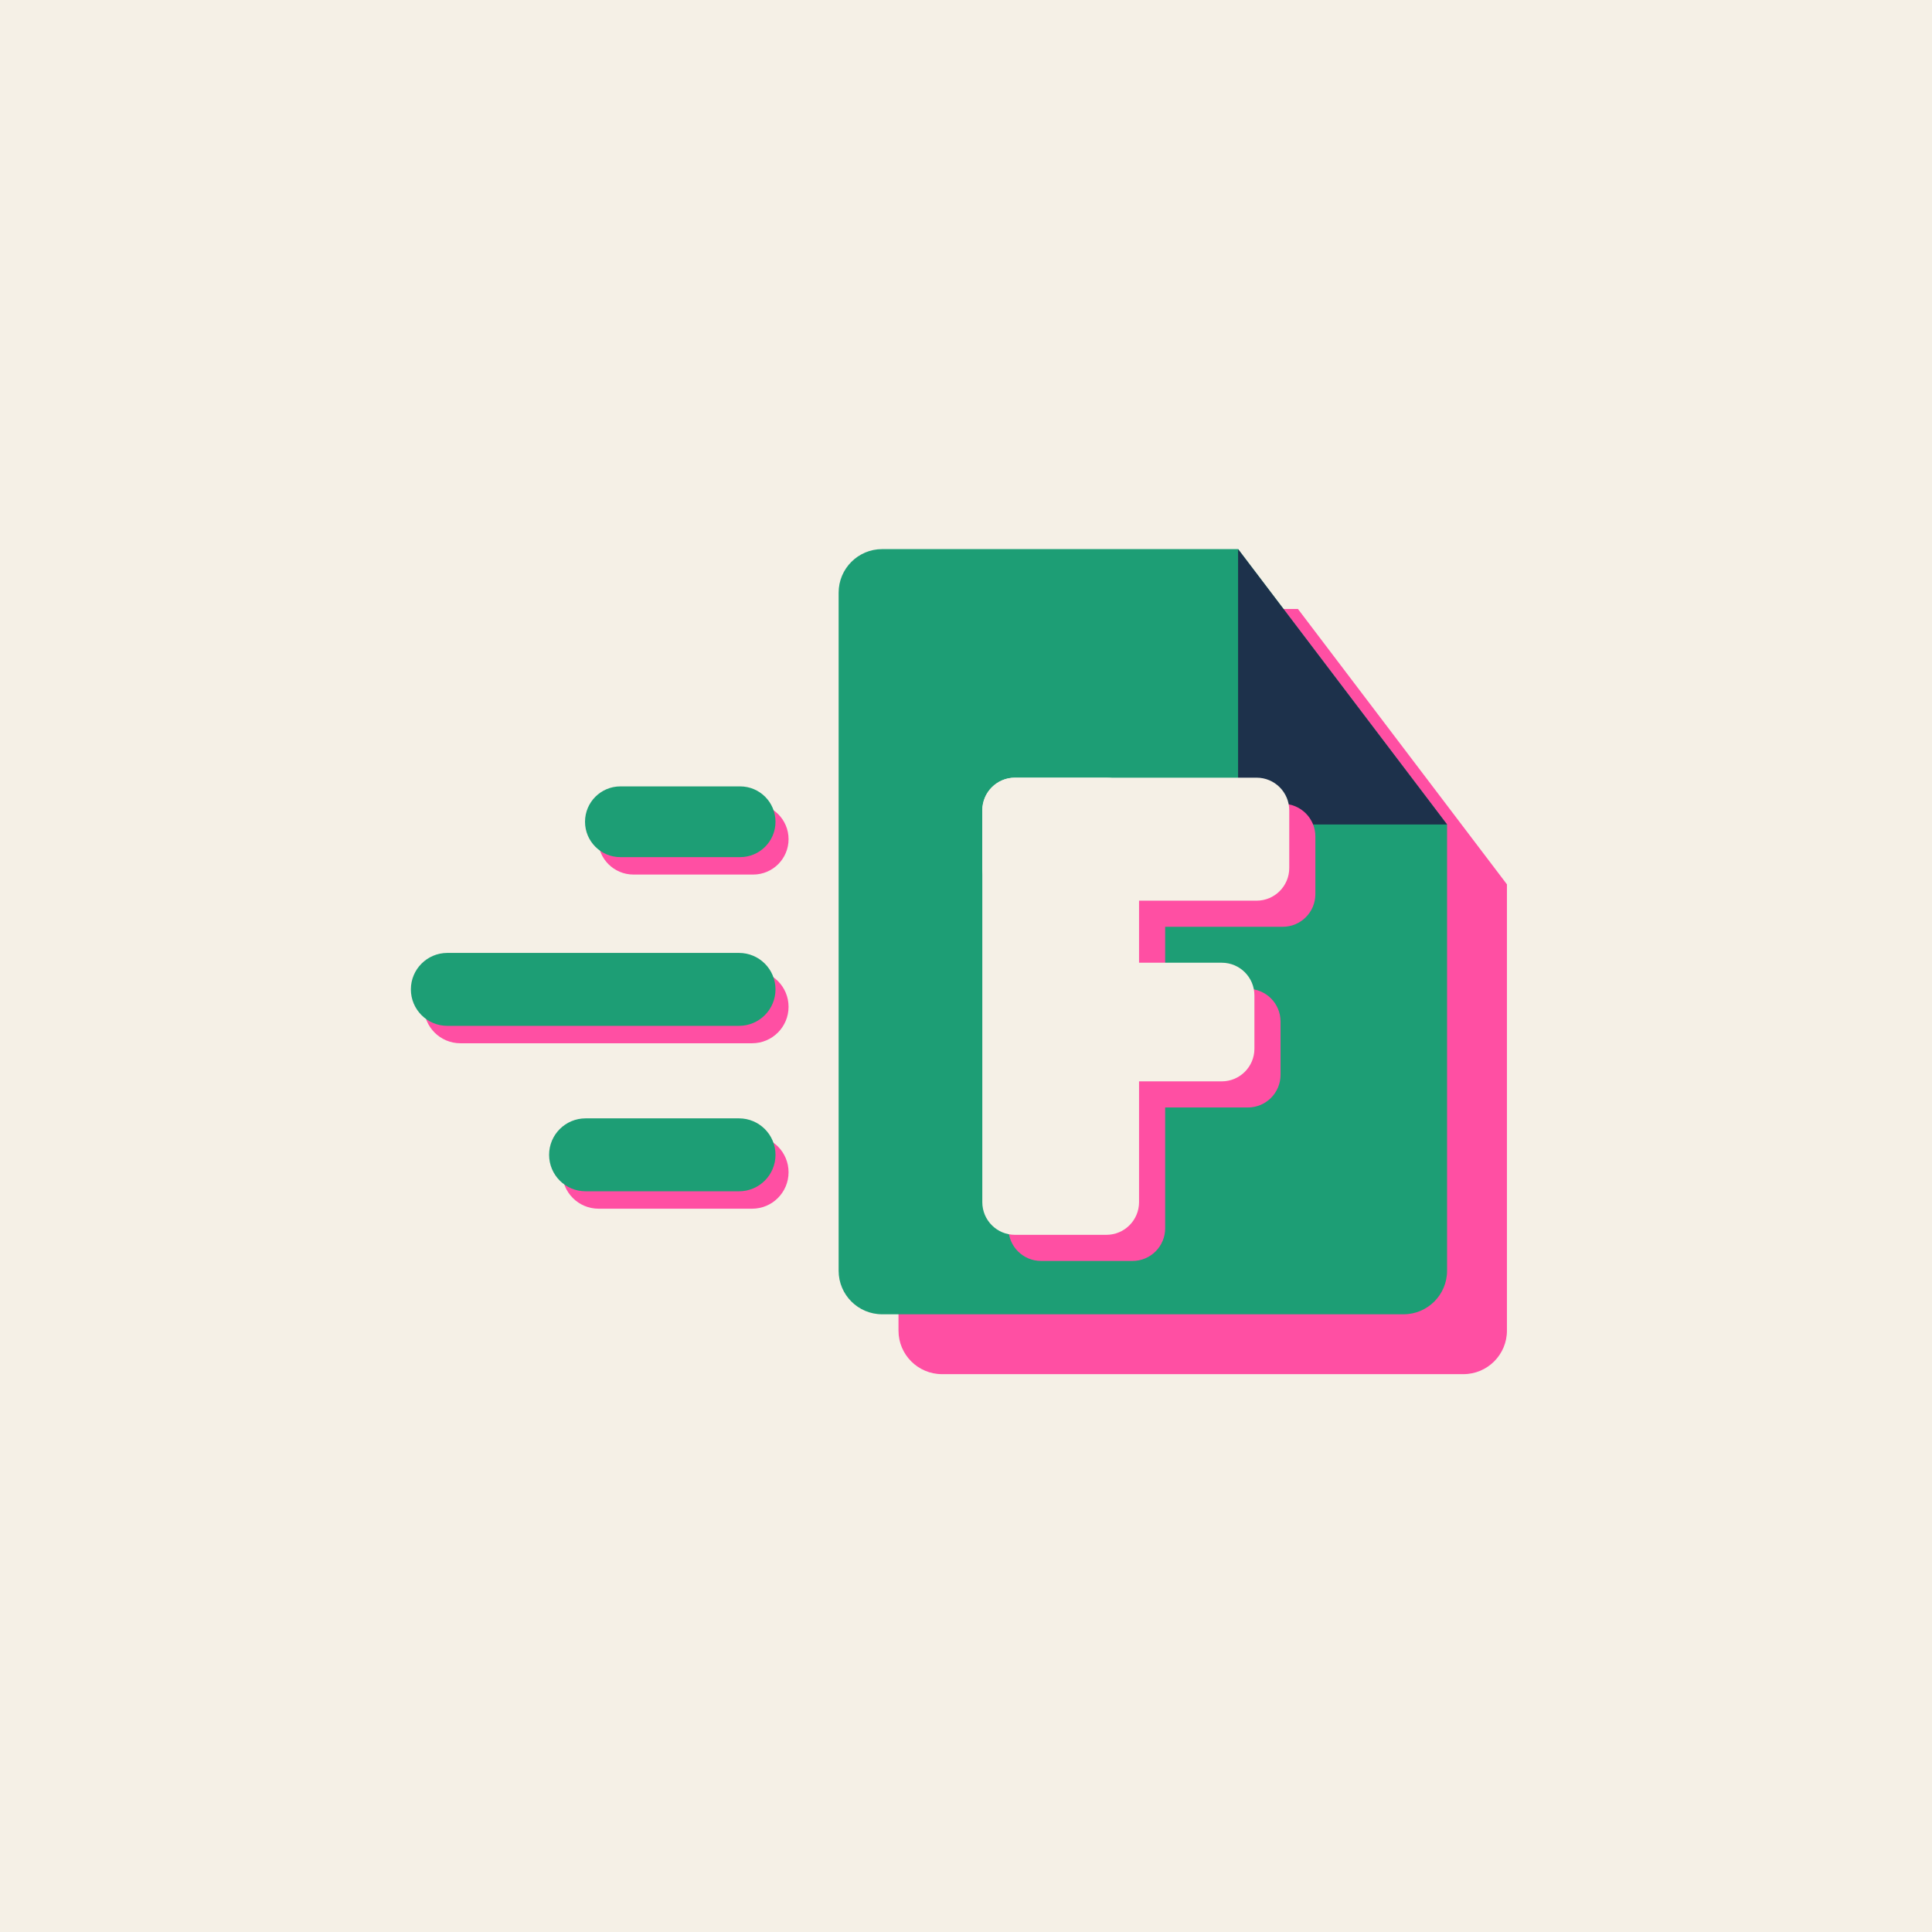
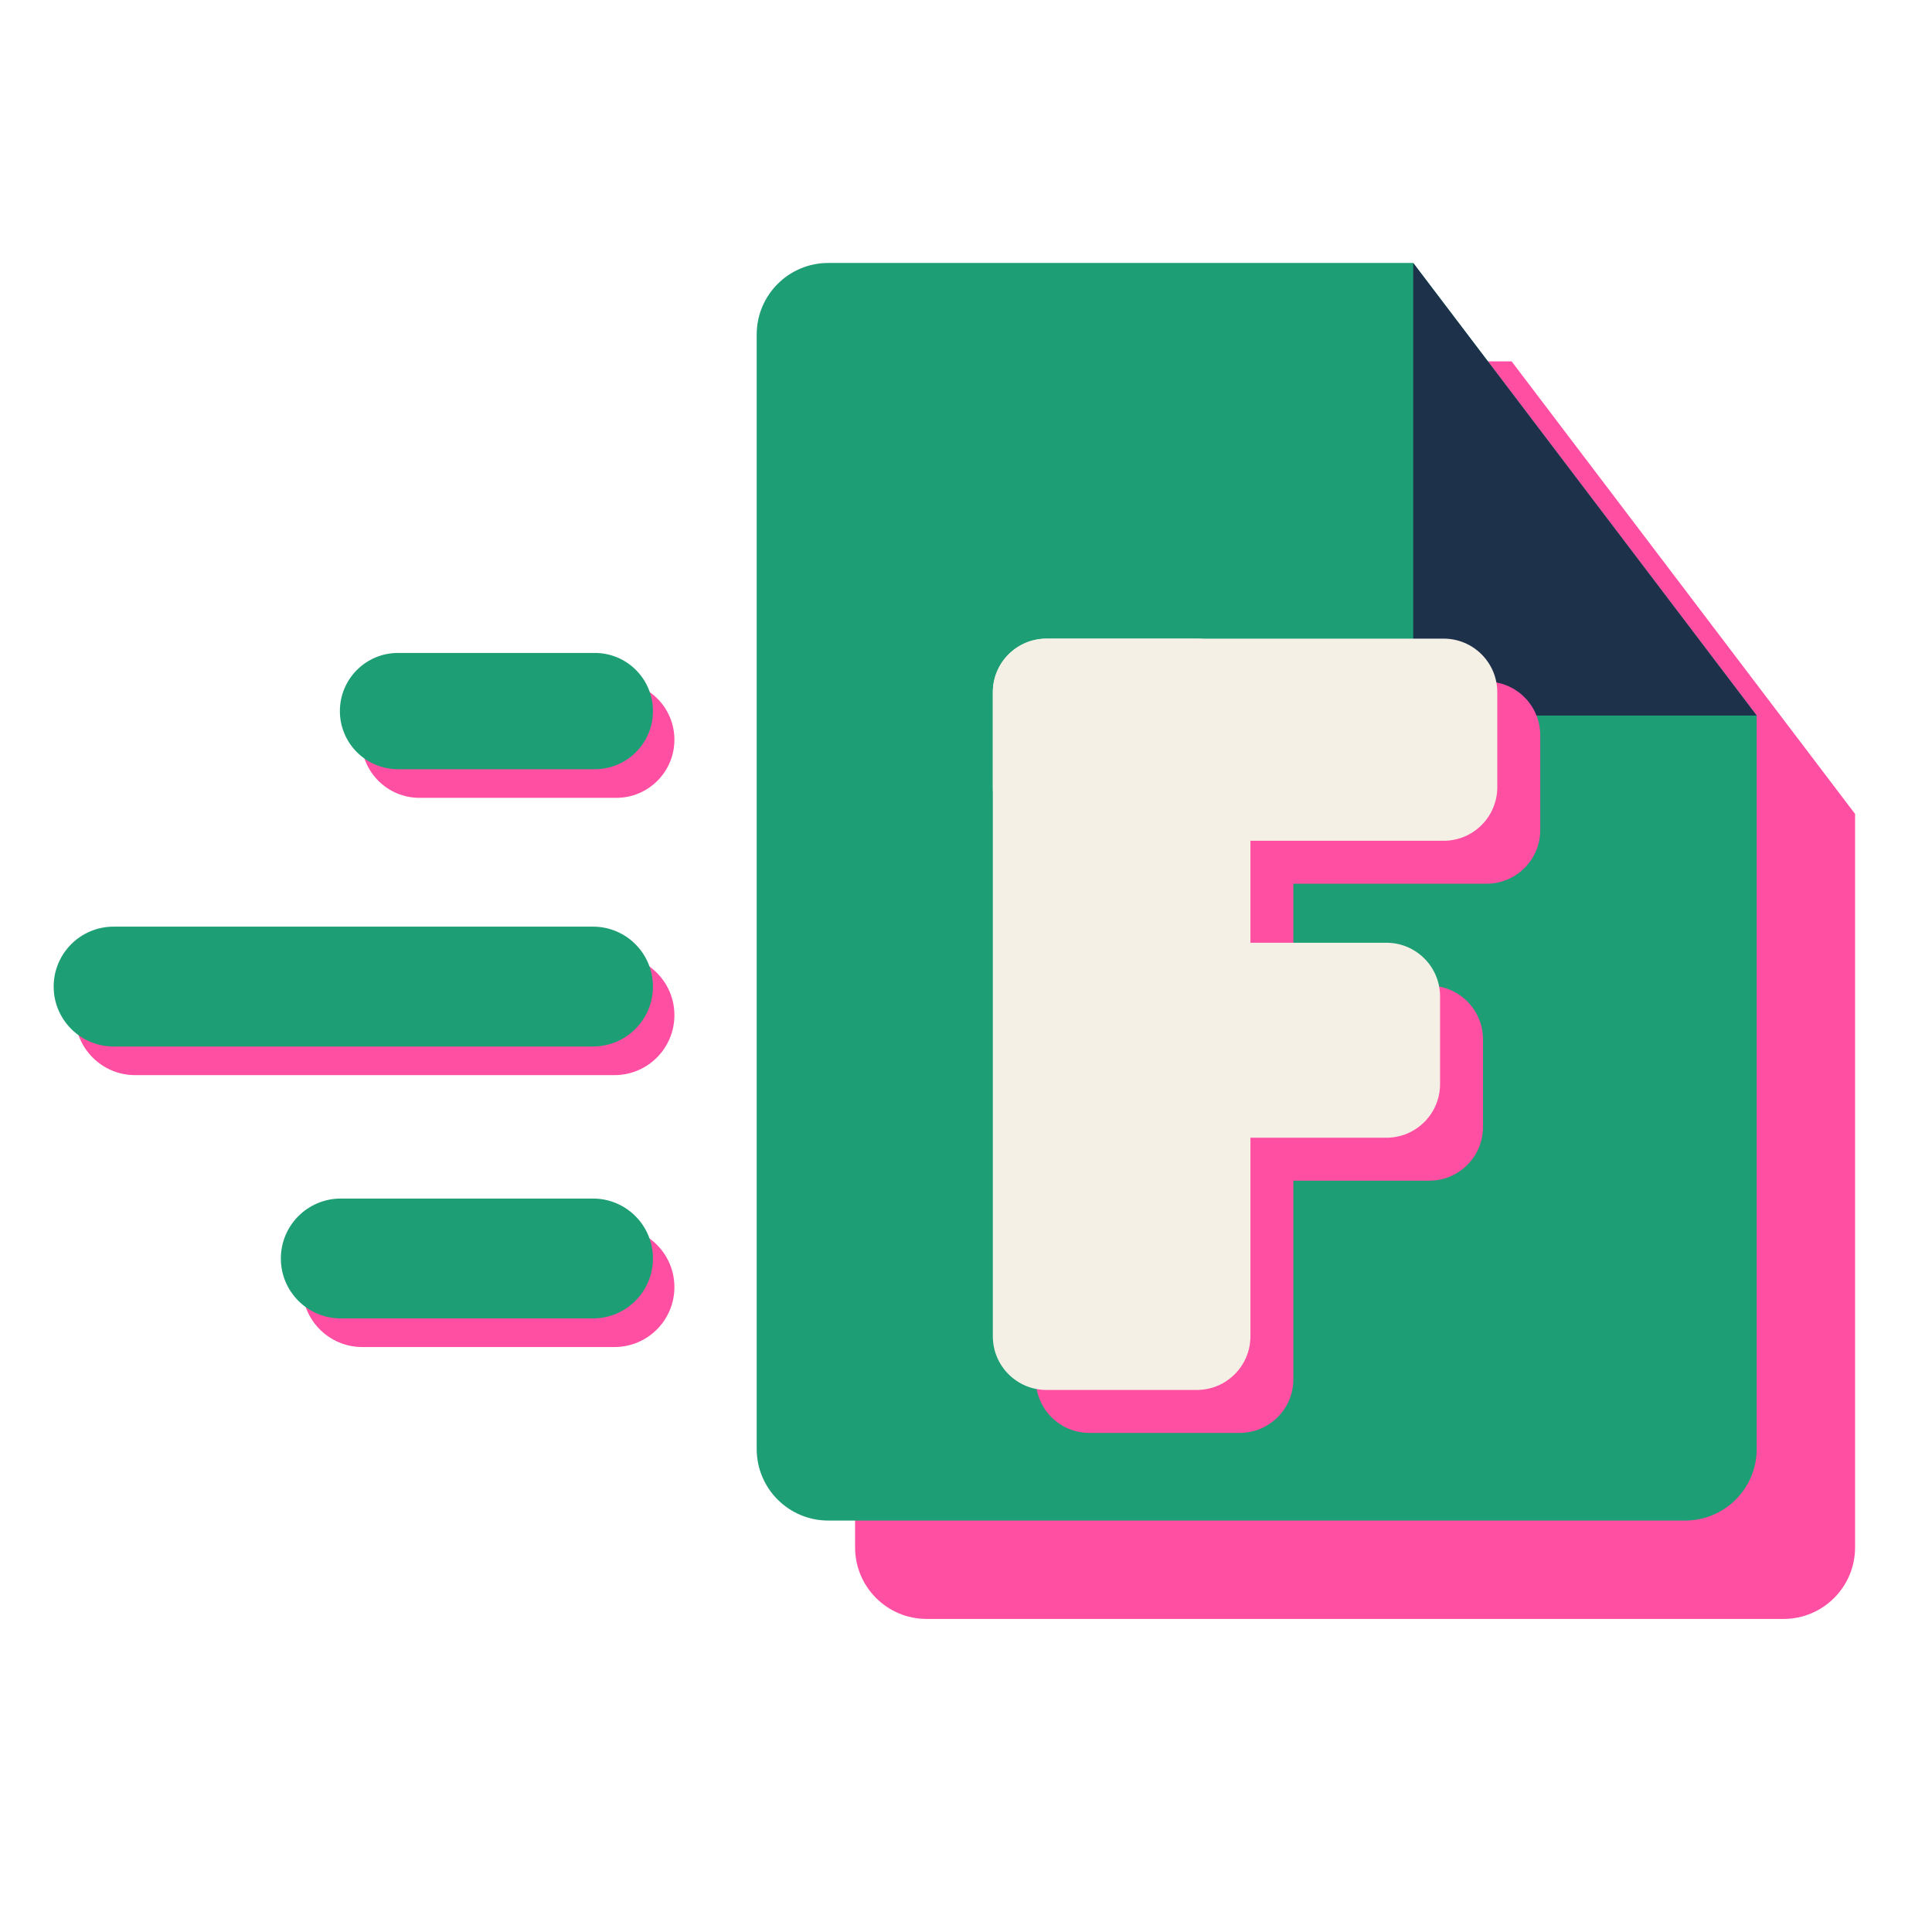
- <svg xmlns="http://www.w3.org/2000/svg" viewBox="0 0 1024 1024" width="1024" height="1024">
-   <rect width="1024" height="1024" fill="#F5F0E6" />
-   <g transform="translate(212 287) scale(5.769)">
+ <svg xmlns="http://www.w3.org/2000/svg" viewBox="-2 -12 108 104" width="1024" height="1024">
+   <g transform="">
    <g fill="#FF4FA3">
      <g transform="translate(1.2 1.6)">
        <rect x="17" y="22.5" width="17.5" height="6.5" rx="3.25" />
        <rect x="1" y="37.8" width="33.5" height="6.7" rx="3.35" />
        <rect x="13.7" y="53" width="20.8" height="6.7" rx="3.35" />
      </g>
      <path transform="translate(5.5 5.5)" d="M44.3 .7H77L96.2 26V67a4 4 0 0 1-4 4H44.3a4 4 0 0 1-4-4V4.7a4 4 0 0 1 4-4z" />
    </g>
    <g fill="#1D9E75">
      <rect x="17" y="22.5" width="17.5" height="6.5" rx="3.25" />
      <rect x="1" y="37.8" width="33.5" height="6.7" rx="3.35" />
      <rect x="13.7" y="53" width="20.8" height="6.7" rx="3.35" />
      <path d="M44.3 .7H77L96.2 26V67a4 4 0 0 1-4 4H44.3a4 4 0 0 1-4-4V4.7a4 4 0 0 1 4-4z" />
    </g>
    <path d="M77 .7V22a4 4 0 0 0 4 4H96.2Z" fill="#1D314B" />
    <g fill="#FF4FA3" transform="translate(2.4 2.4)">
      <rect x="53.5" y="21.7" width="14.4" height="42" rx="3" />
      <rect x="53.5" y="21.7" width="28.2" height="11.3" rx="3" />
      <rect x="60" y="38.7" width="18.5" height="10.9" rx="3" />
    </g>
    <g fill="#F5F0E6">
      <rect x="53.5" y="21.7" width="14.4" height="42" rx="3" />
      <rect x="53.5" y="21.7" width="28.2" height="11.3" rx="3" />
      <rect x="60" y="38.7" width="18.5" height="10.9" rx="3" />
    </g>
  </g>
</svg>
